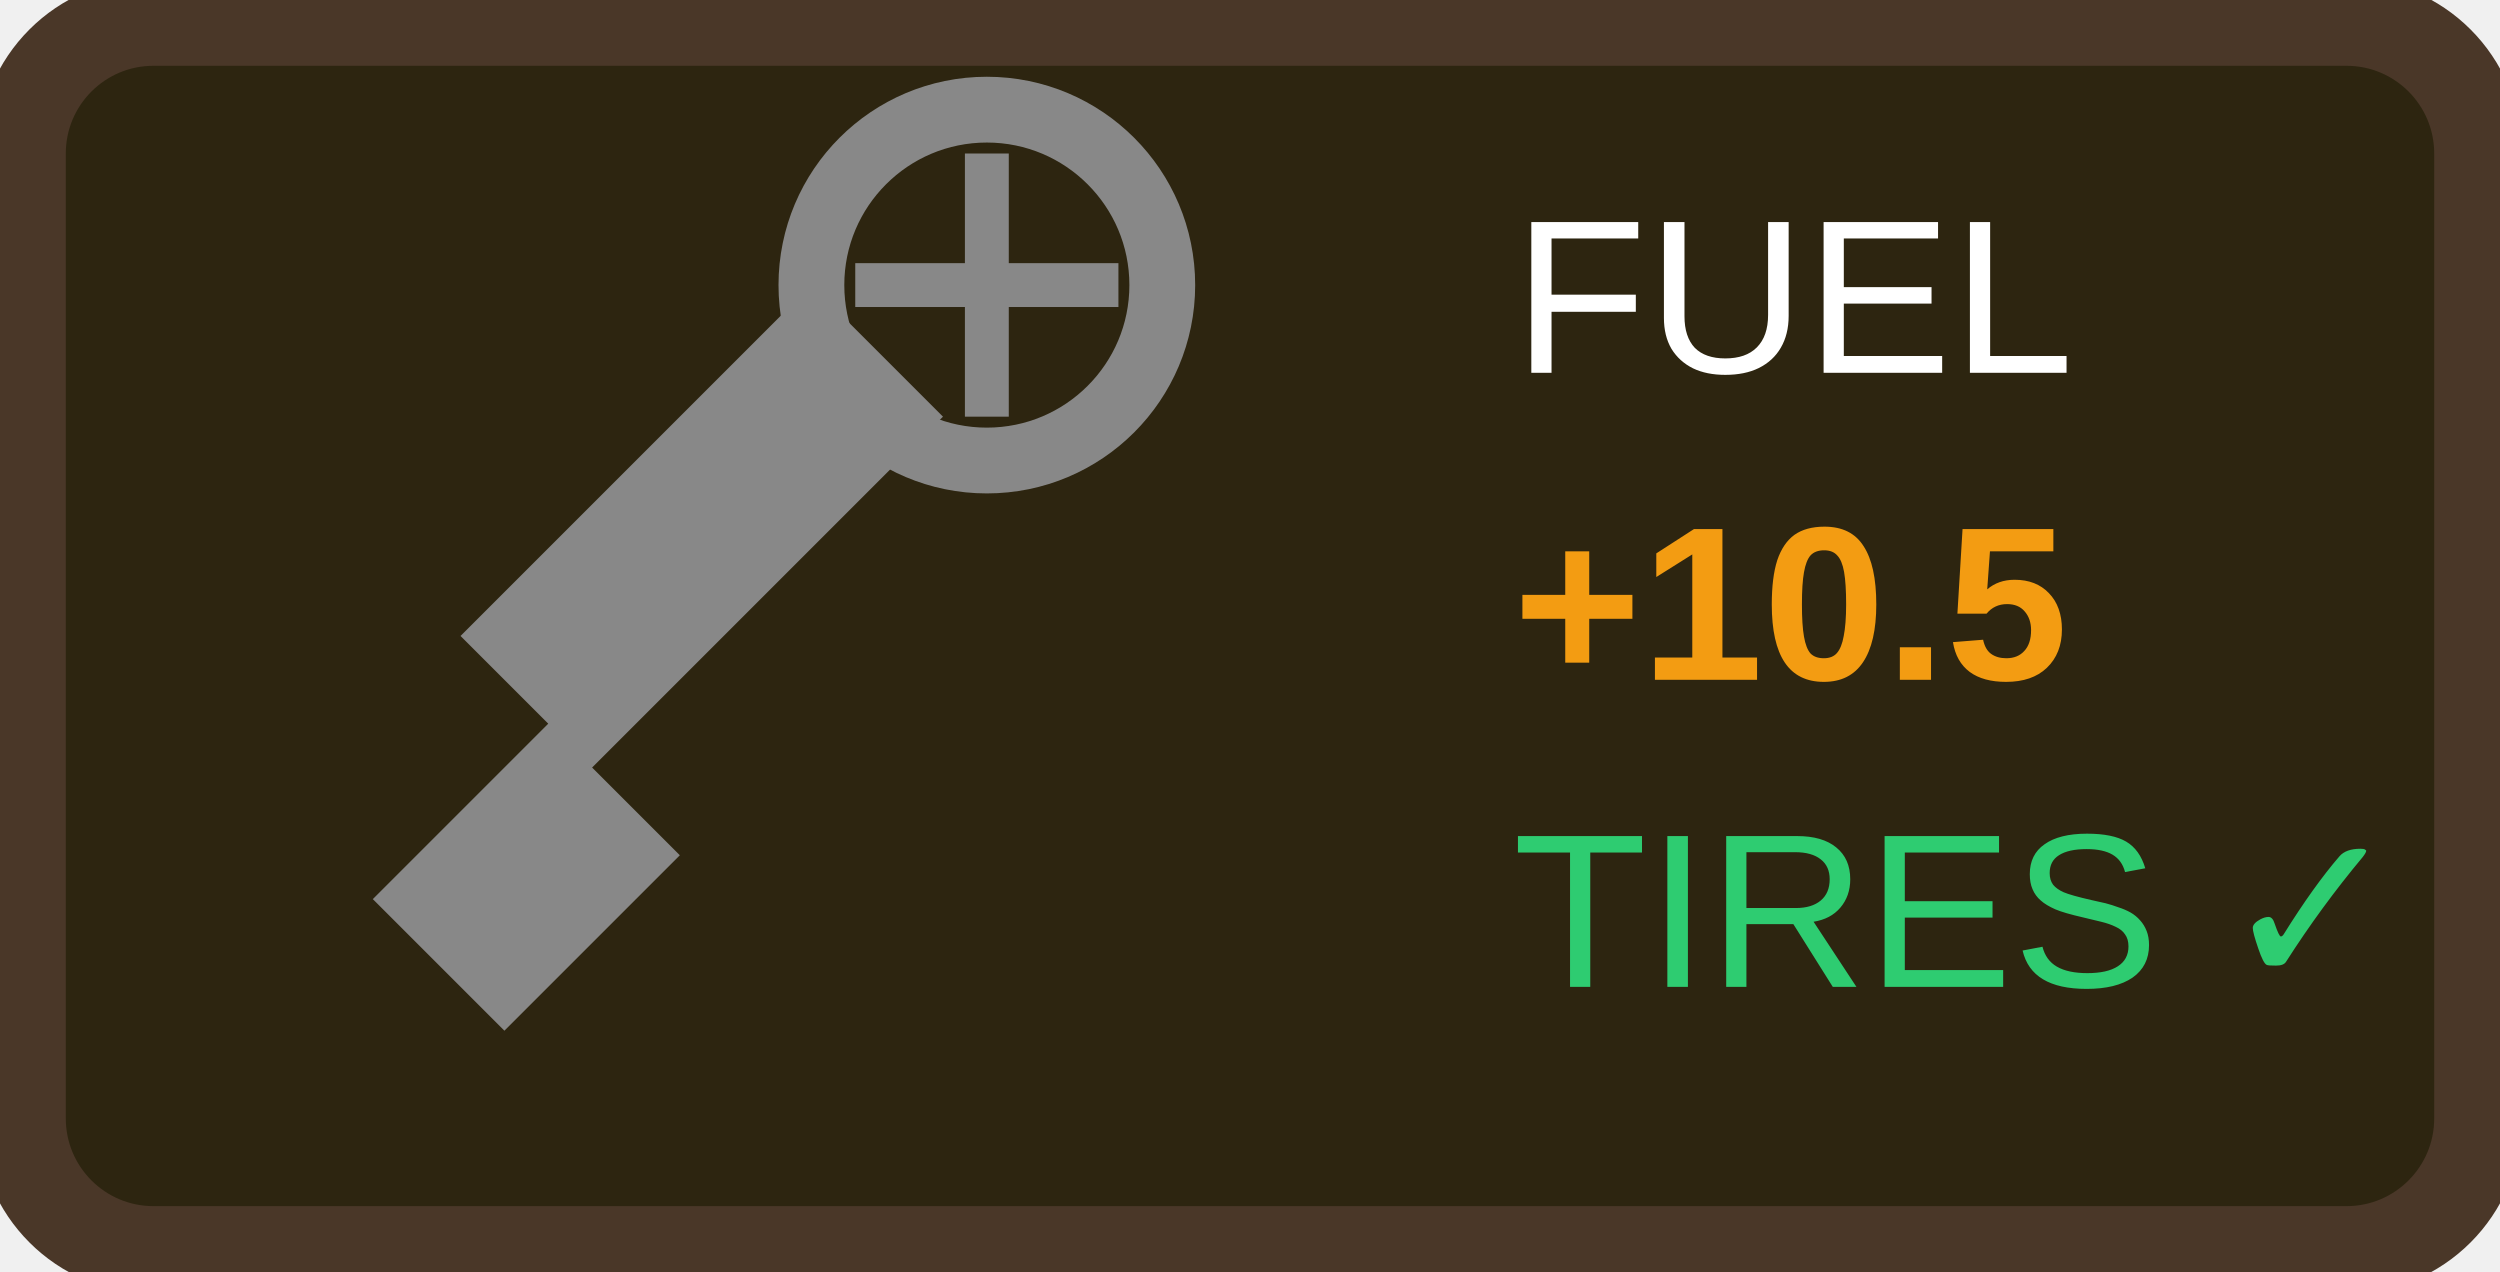
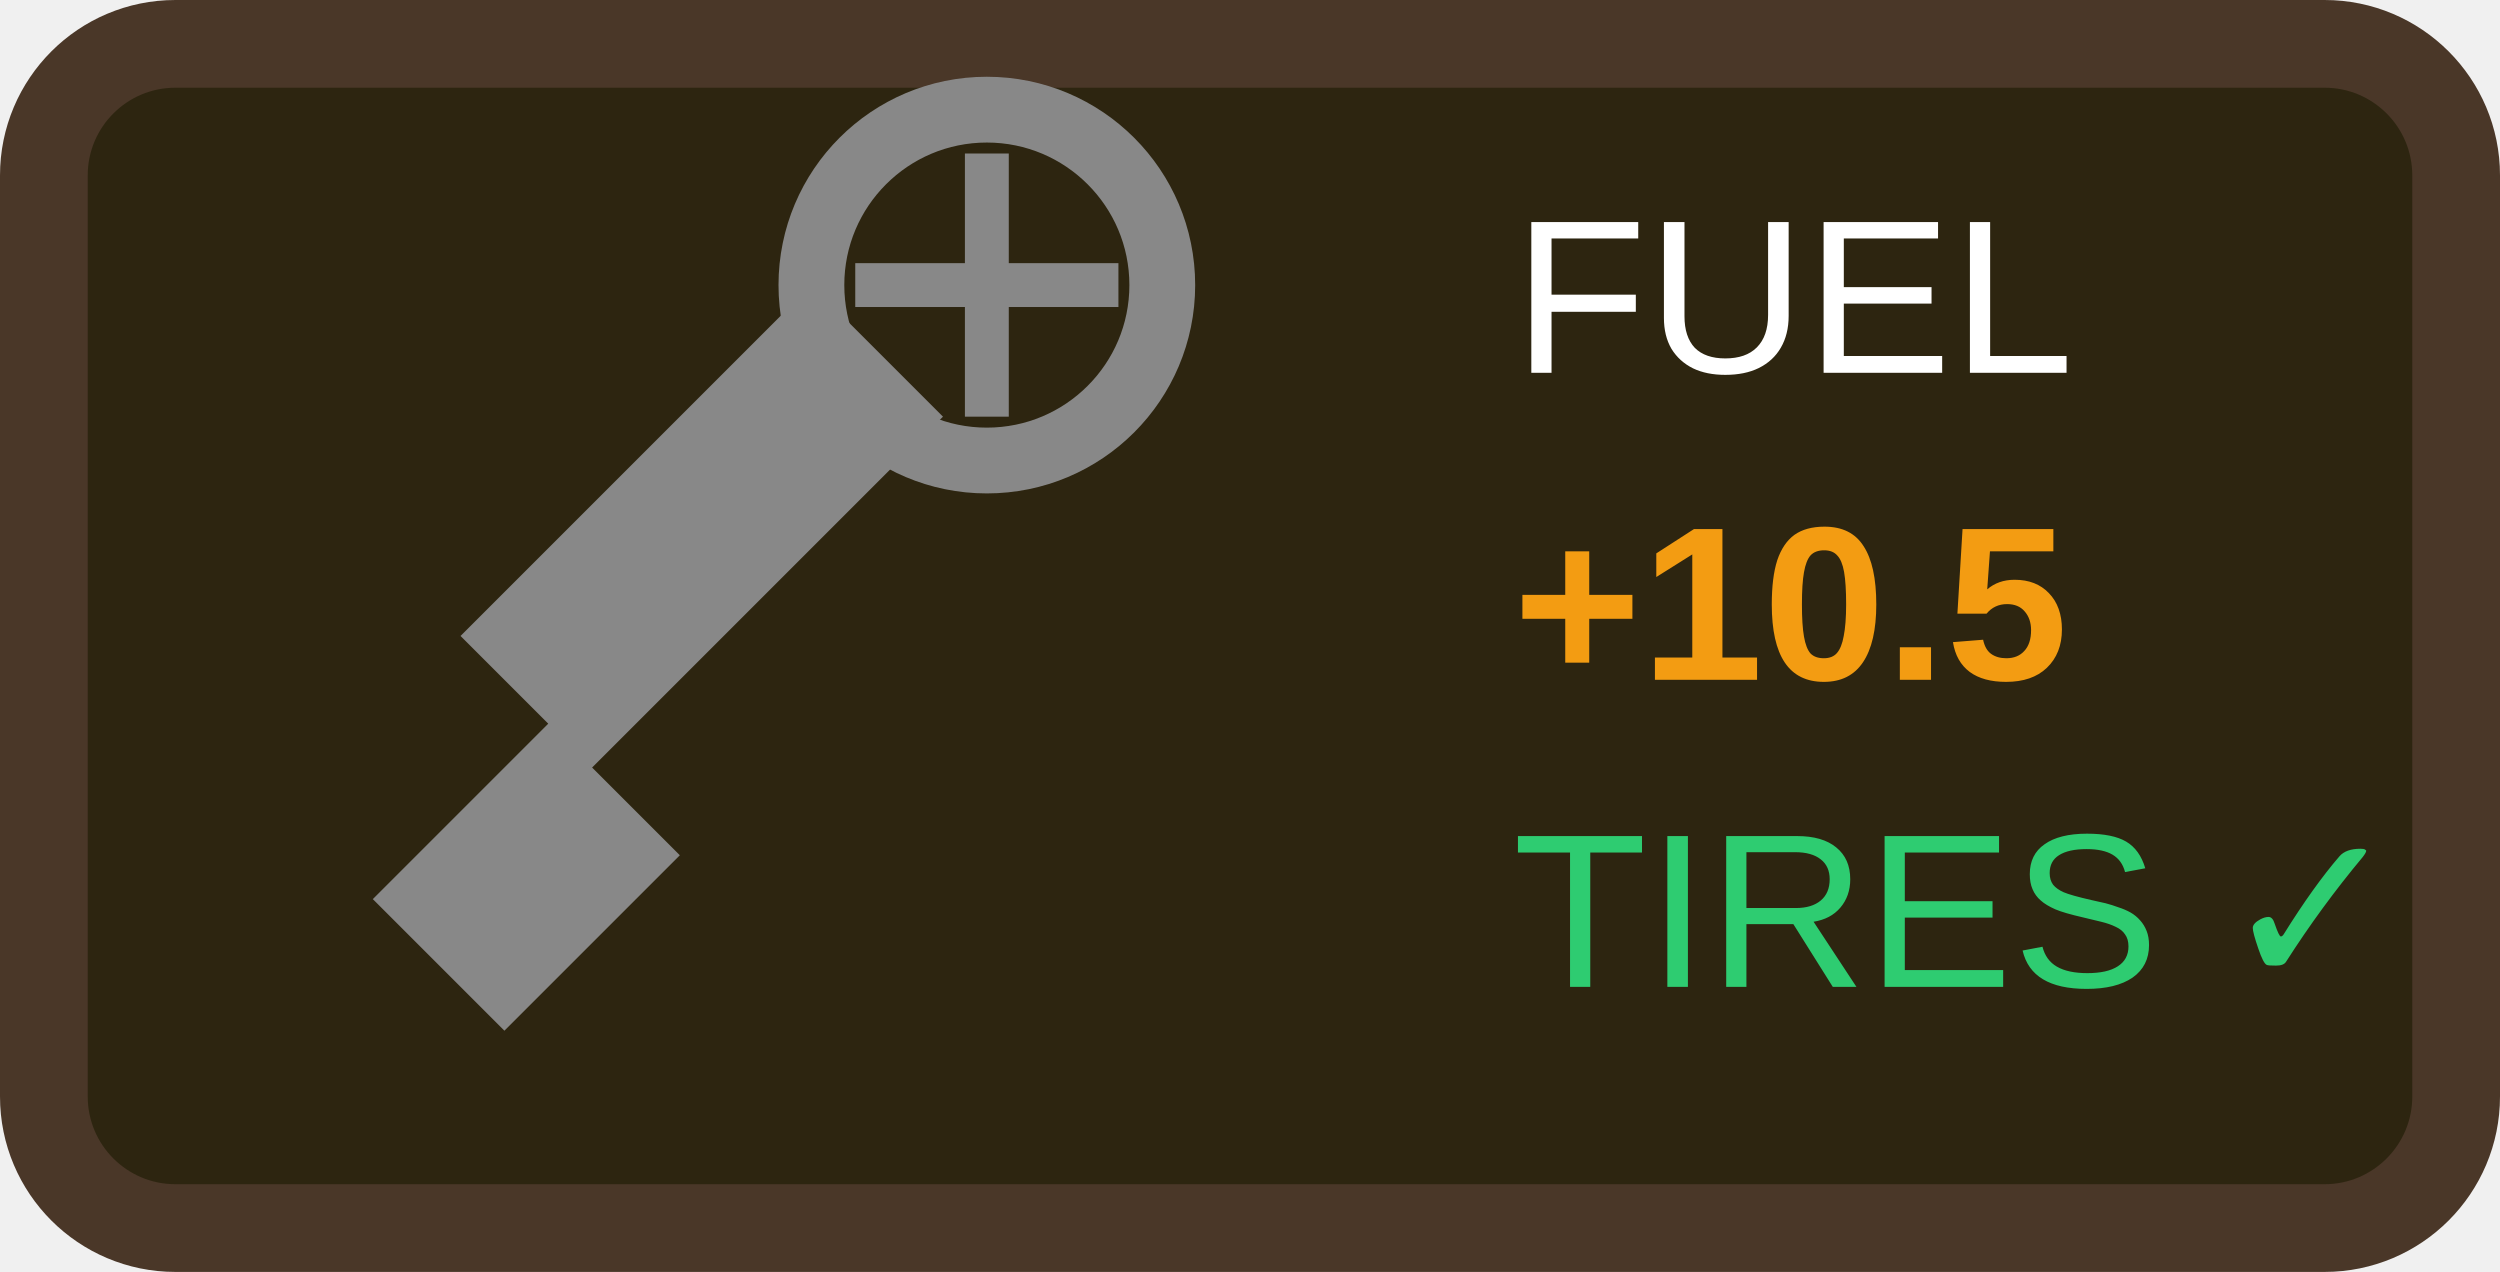
<svg xmlns="http://www.w3.org/2000/svg" viewBox="0 0 114 58" stroke-width="0.5" stroke="#fff" fill="#fff">
-   <rect x="1" y="1" width="112" height="56" rx="6" fill="#2d2510" stroke="#4a3728" stroke-width="4" />
+   <rect x="2" y="2" width="110" height="54" rx="6" fill="#2d2510" stroke="#4a3728" stroke-width="4" />
  <path d="M17,41l8,-8l-4,-4l16,-16l6,6l-16,16l4,4l-8,8z" fill="#888888" stroke="none" />
  <circle cx="45" cy="13" r="8" fill="none" stroke="#888888" stroke-width="3" />
  <path d="M39,13h12M45,7v12" stroke="#888888" stroke-width="2" />
  <text x="69" y="17" fill="#ffffff" font-family="Arial, sans-serif" font-size="10" stroke="none">FUEL</text>
  <text x="69" y="31" fill="#f39c12" font-family="Arial, sans-serif" font-size="10" font-weight="bold" stroke="none">+10.5</text>
  <text x="69" y="45" fill="#2ecc71" font-family="Arial, sans-serif" font-size="10" stroke="none">TIRES ✓</text>
</svg>
